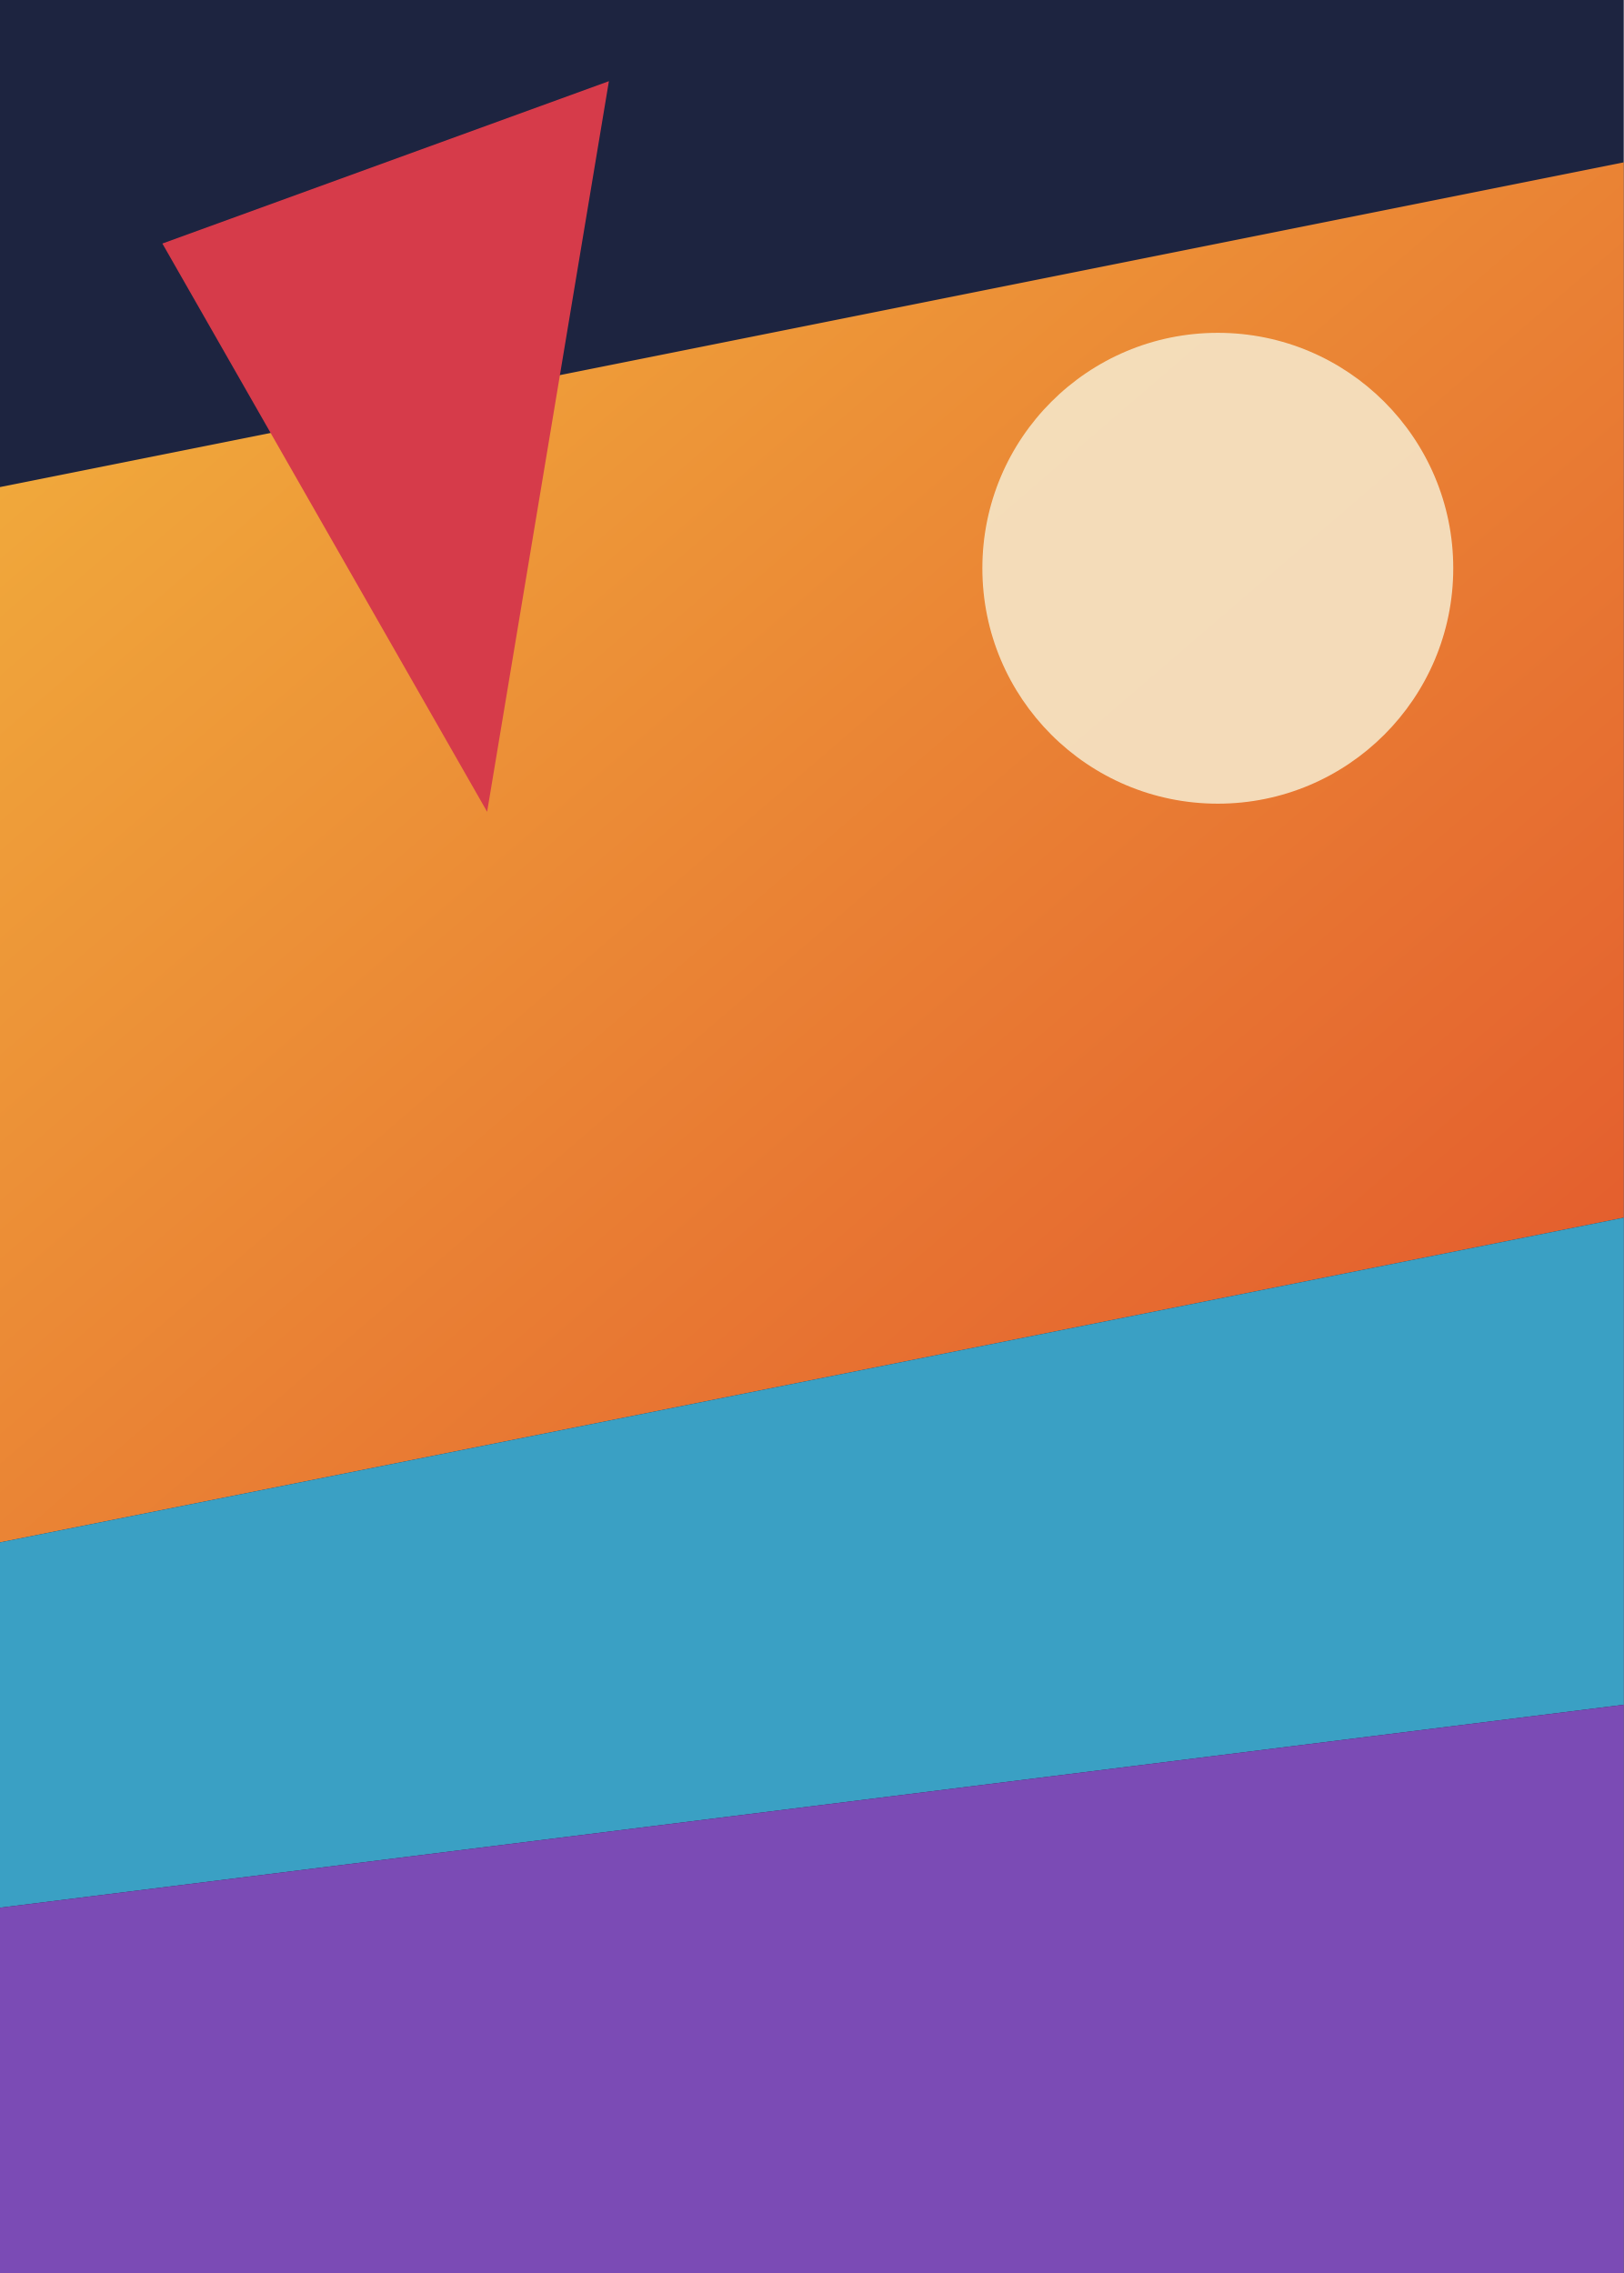
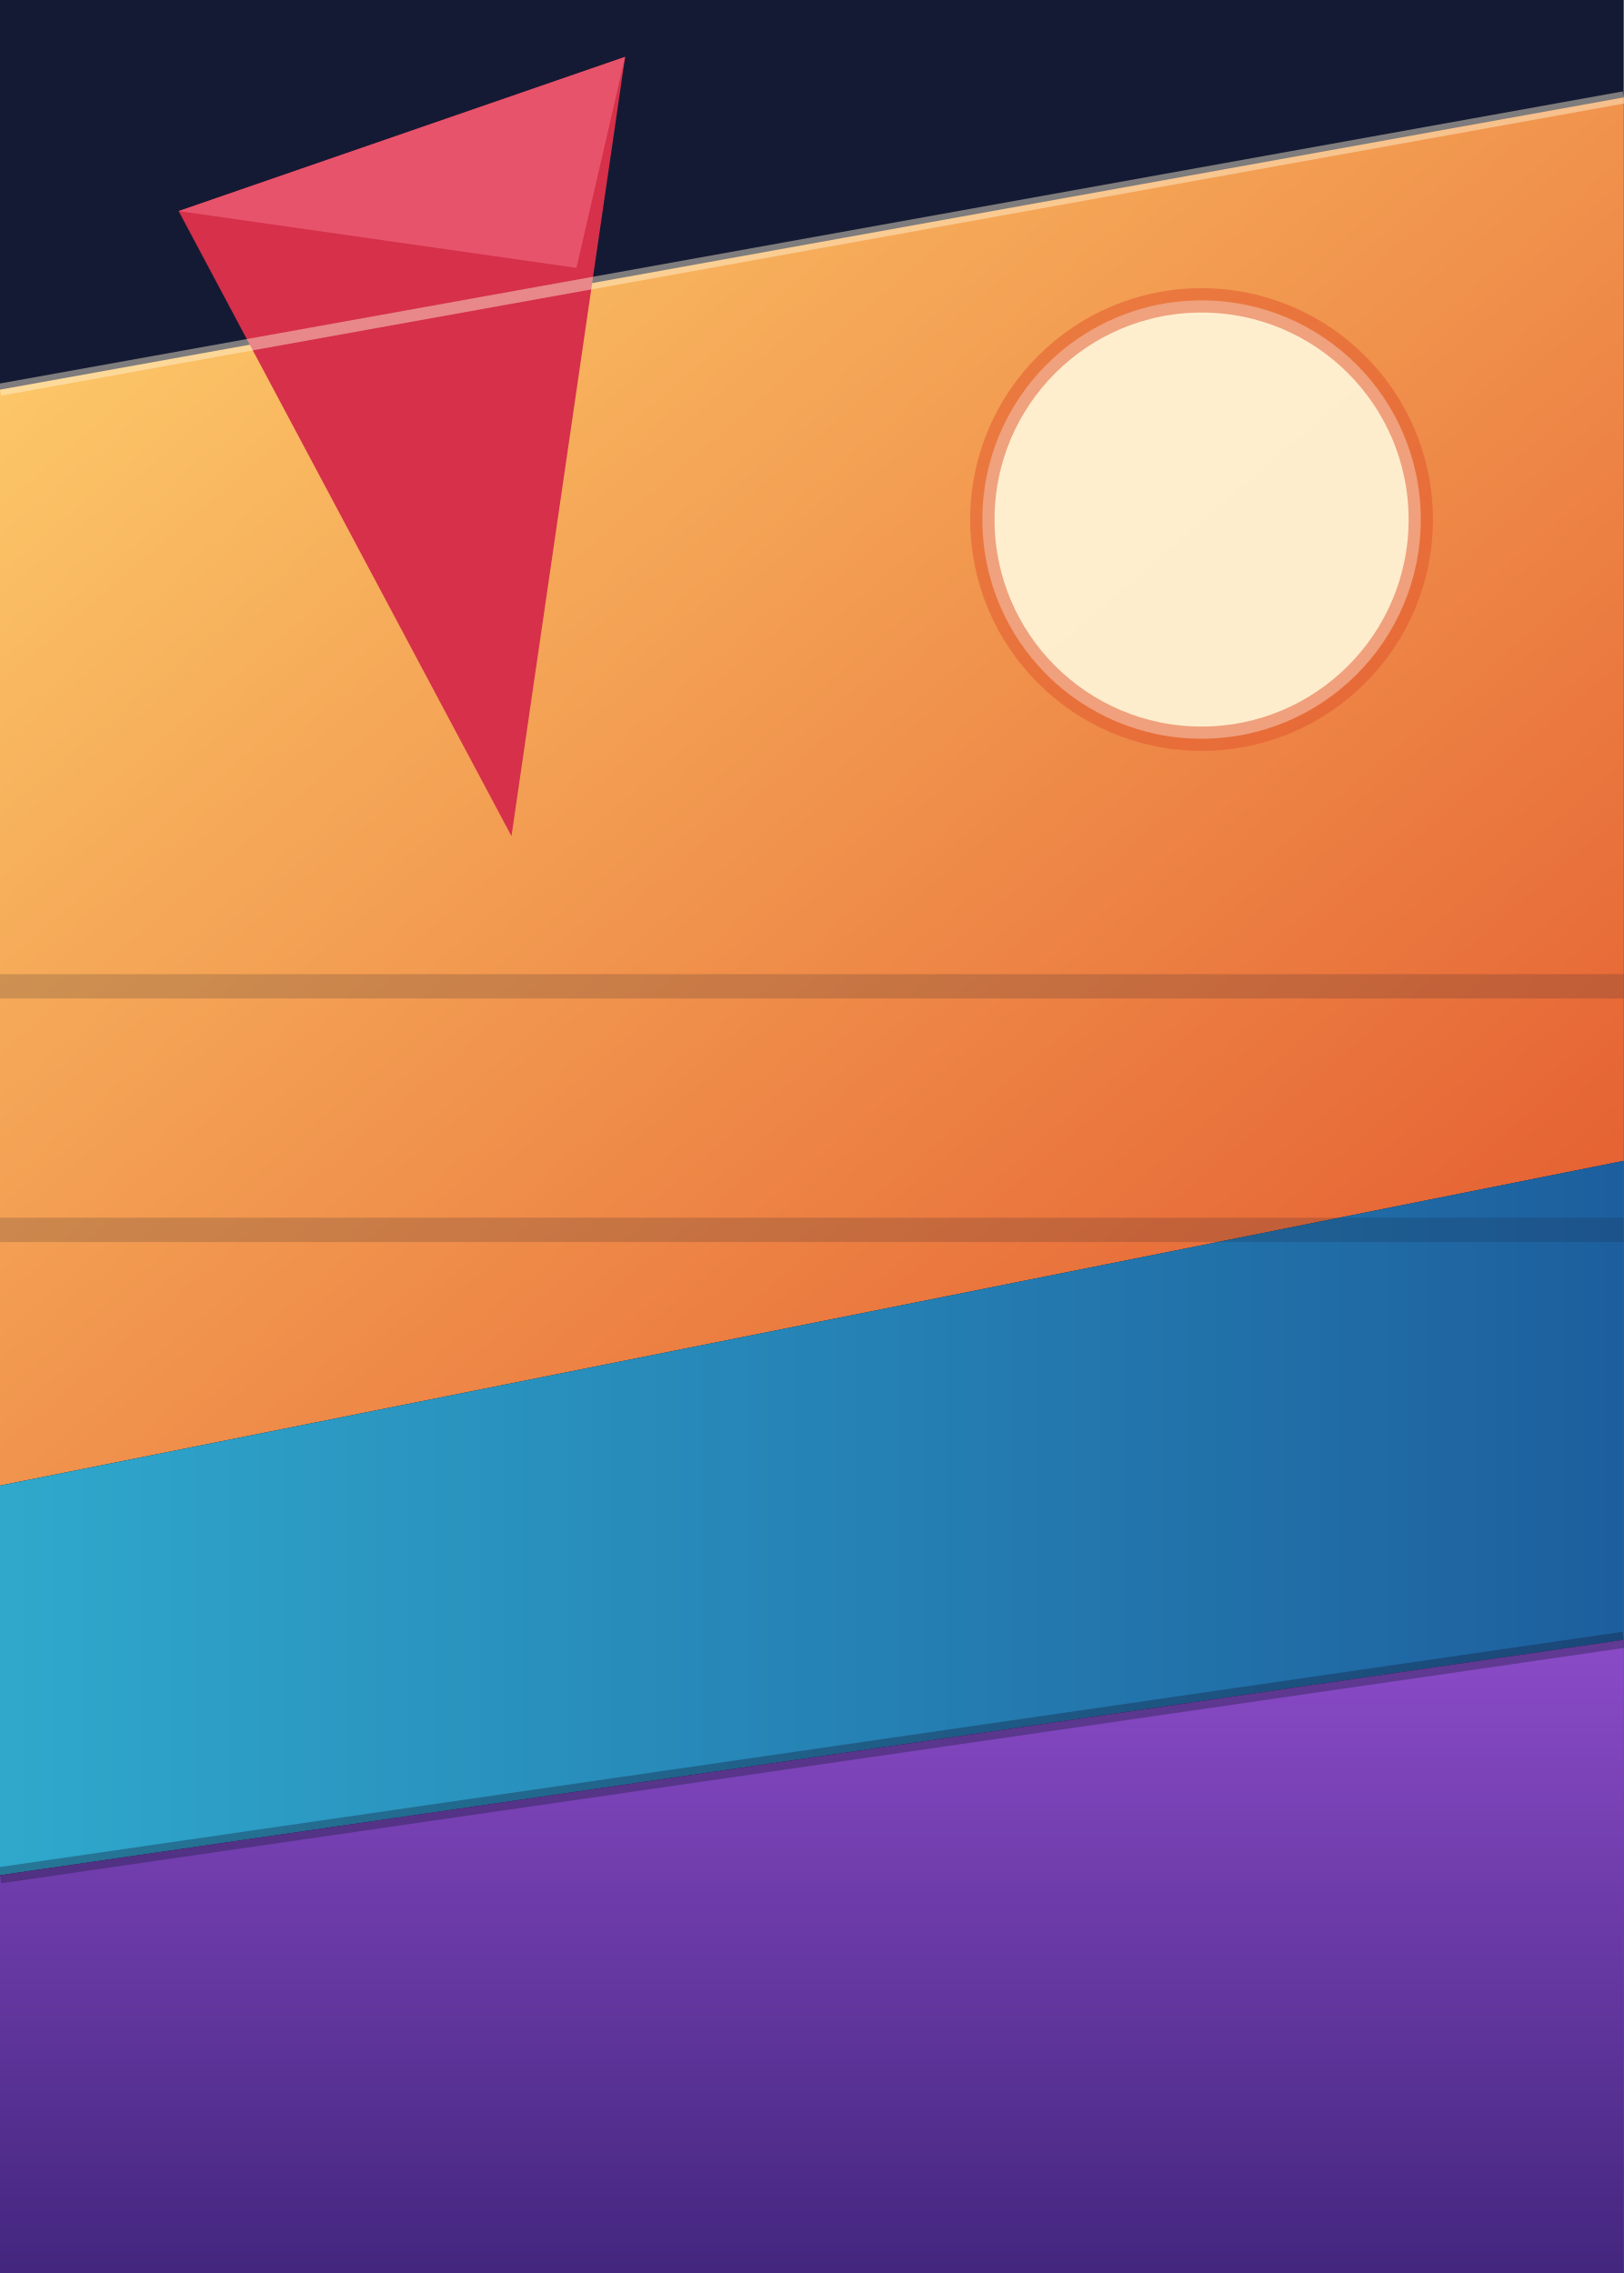
<svg xmlns="http://www.w3.org/2000/svg" viewBox="0 0 400 560" width="400" height="560">
  <defs>
-     <linearGradient id="a" x1="0" y1="0" x2="1" y2="1">
-       <stop offset="0" stop-color="#F2B33D" />
+     <linearGradient id="mw" x1="0" y1="0" x2="1" y2="1">
+       <stop offset="0" stop-color="#FFD36E" />
      <stop offset="1" stop-color="#E2542C" />
    </linearGradient>
+     <linearGradient id="mb" x1="0" y1="0" x2="1" y2="0">
+       <stop offset="0" stop-color="#2FA8CC" />
+       <stop offset="1" stop-color="#1D5F9E" />
+     </linearGradient>
+     <linearGradient id="mp" x1="0" y1="0" x2="0" y2="1">
+       <stop offset="0" stop-color="#8B4BC8" />
+       <stop offset="1" stop-color="#43267E" />
+     </linearGradient>
  </defs>
-   <rect width="400" height="560" fill="#1D2440" />
-   <path d="M0 120 L400 40 L400 300 L0 380 Z" fill="url(#a)" />
-   <path d="M0 380 L400 300 L400 420 L0 470 Z" fill="#3AA0C4" />
-   <path d="M0 470 L400 420 L400 560 L0 560 Z" fill="#7B4BB5" />
-   <circle cx="300" cy="140" r="58" fill="#F5E6C8" opacity="0.9" />
-   <path d="M40 60 L150 20 L120 200 Z" fill="#D63B4A" />
+   <rect width="400" height="560" fill="#141A33" />
+   <path d="M0 96 L400 24 L400 286 L0 366 Z" fill="url(#mw)" />
+   <path d="M0 366 L400 286 L400 404 L0 462 Z" fill="url(#mb)" />
+   <path d="M0 462 L400 404 L400 560 L0 560 Z" fill="url(#mp)" />
+   <circle cx="296" cy="128" r="54" fill="#FFF3D6" opacity="0.94" />
+   <circle cx="296" cy="128" r="54" fill="none" stroke="#E2542C" stroke-width="6" opacity="0.5" />
+   <path d="M44 52 L154 14 L126 206 Z" fill="#D6304A" />
+   <path d="M44 52 L154 14 L142 66 Z" fill="#F0637A" opacity="0.7" />
+   <path d="M0 96 L400 24" stroke="#FFF3D6" stroke-width="3" opacity="0.45" />
+   <path d="M0 462 L400 404" stroke="#141A33" stroke-width="4" opacity="0.35" />
+   <g fill="#141A33" opacity="0.18">
+     <rect x="0" y="240" width="400" height="6" />
+     <rect x="0" y="300" width="400" height="6" />
+   </g>
</svg>
